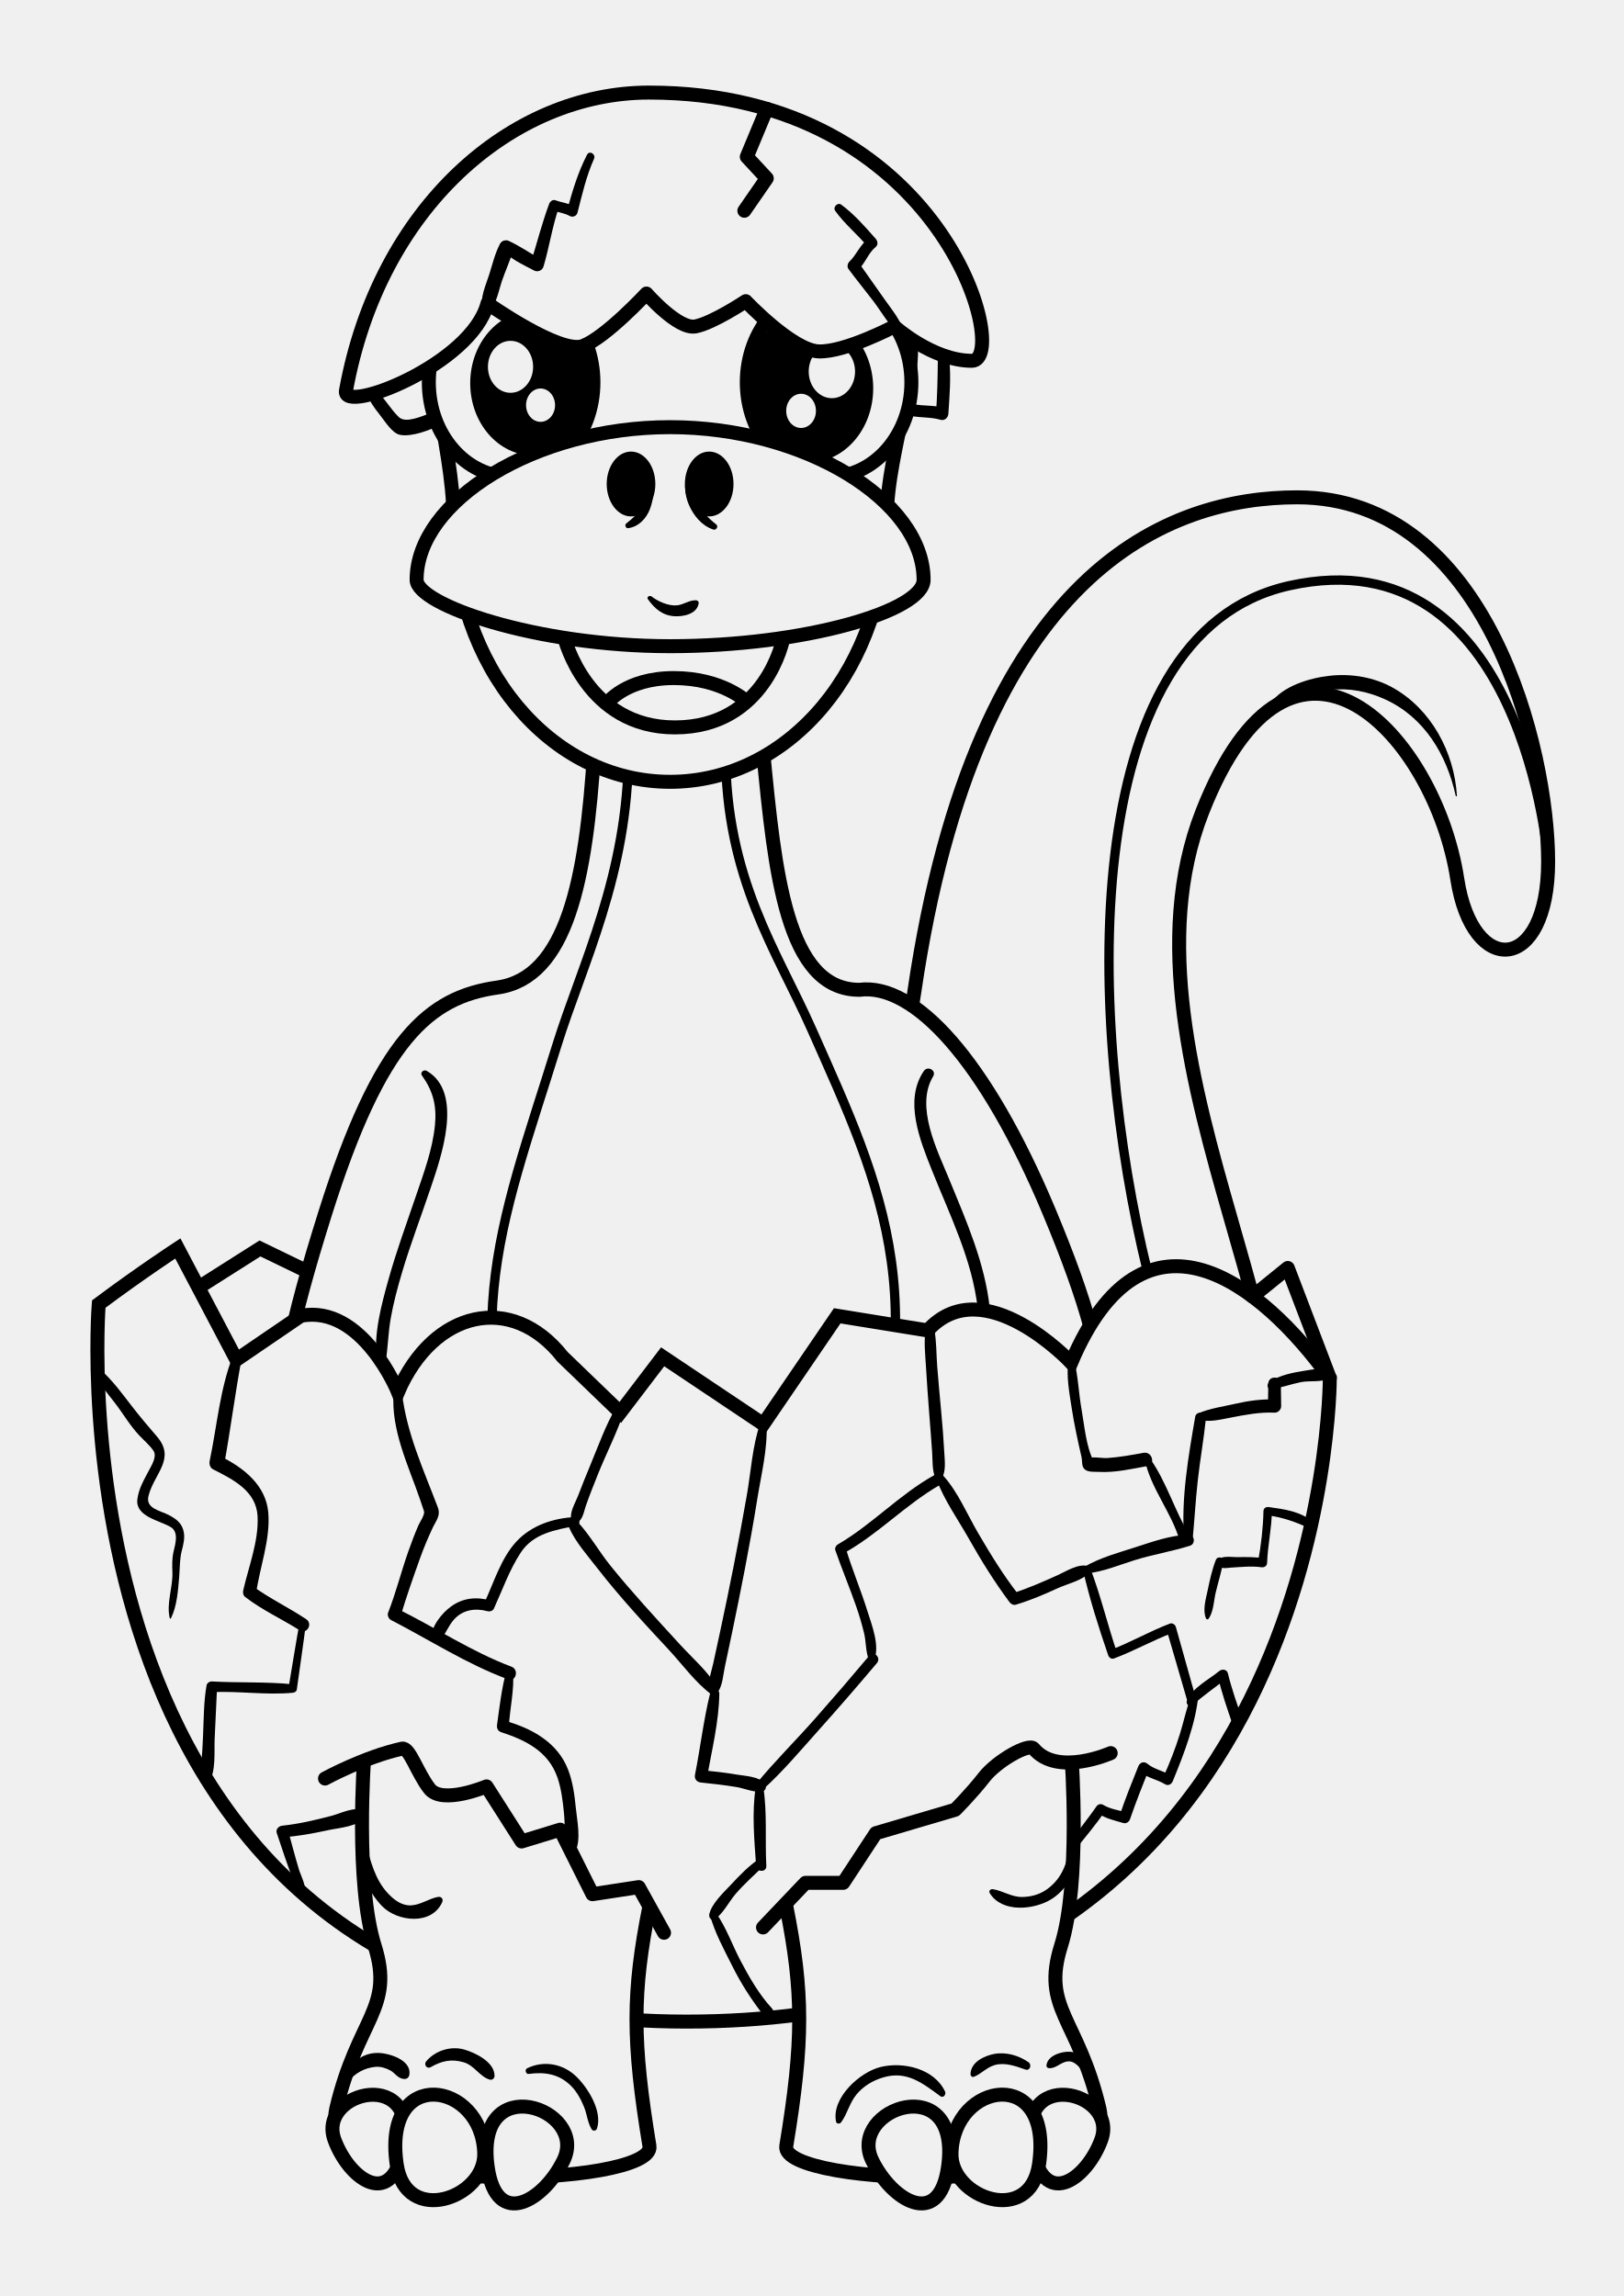
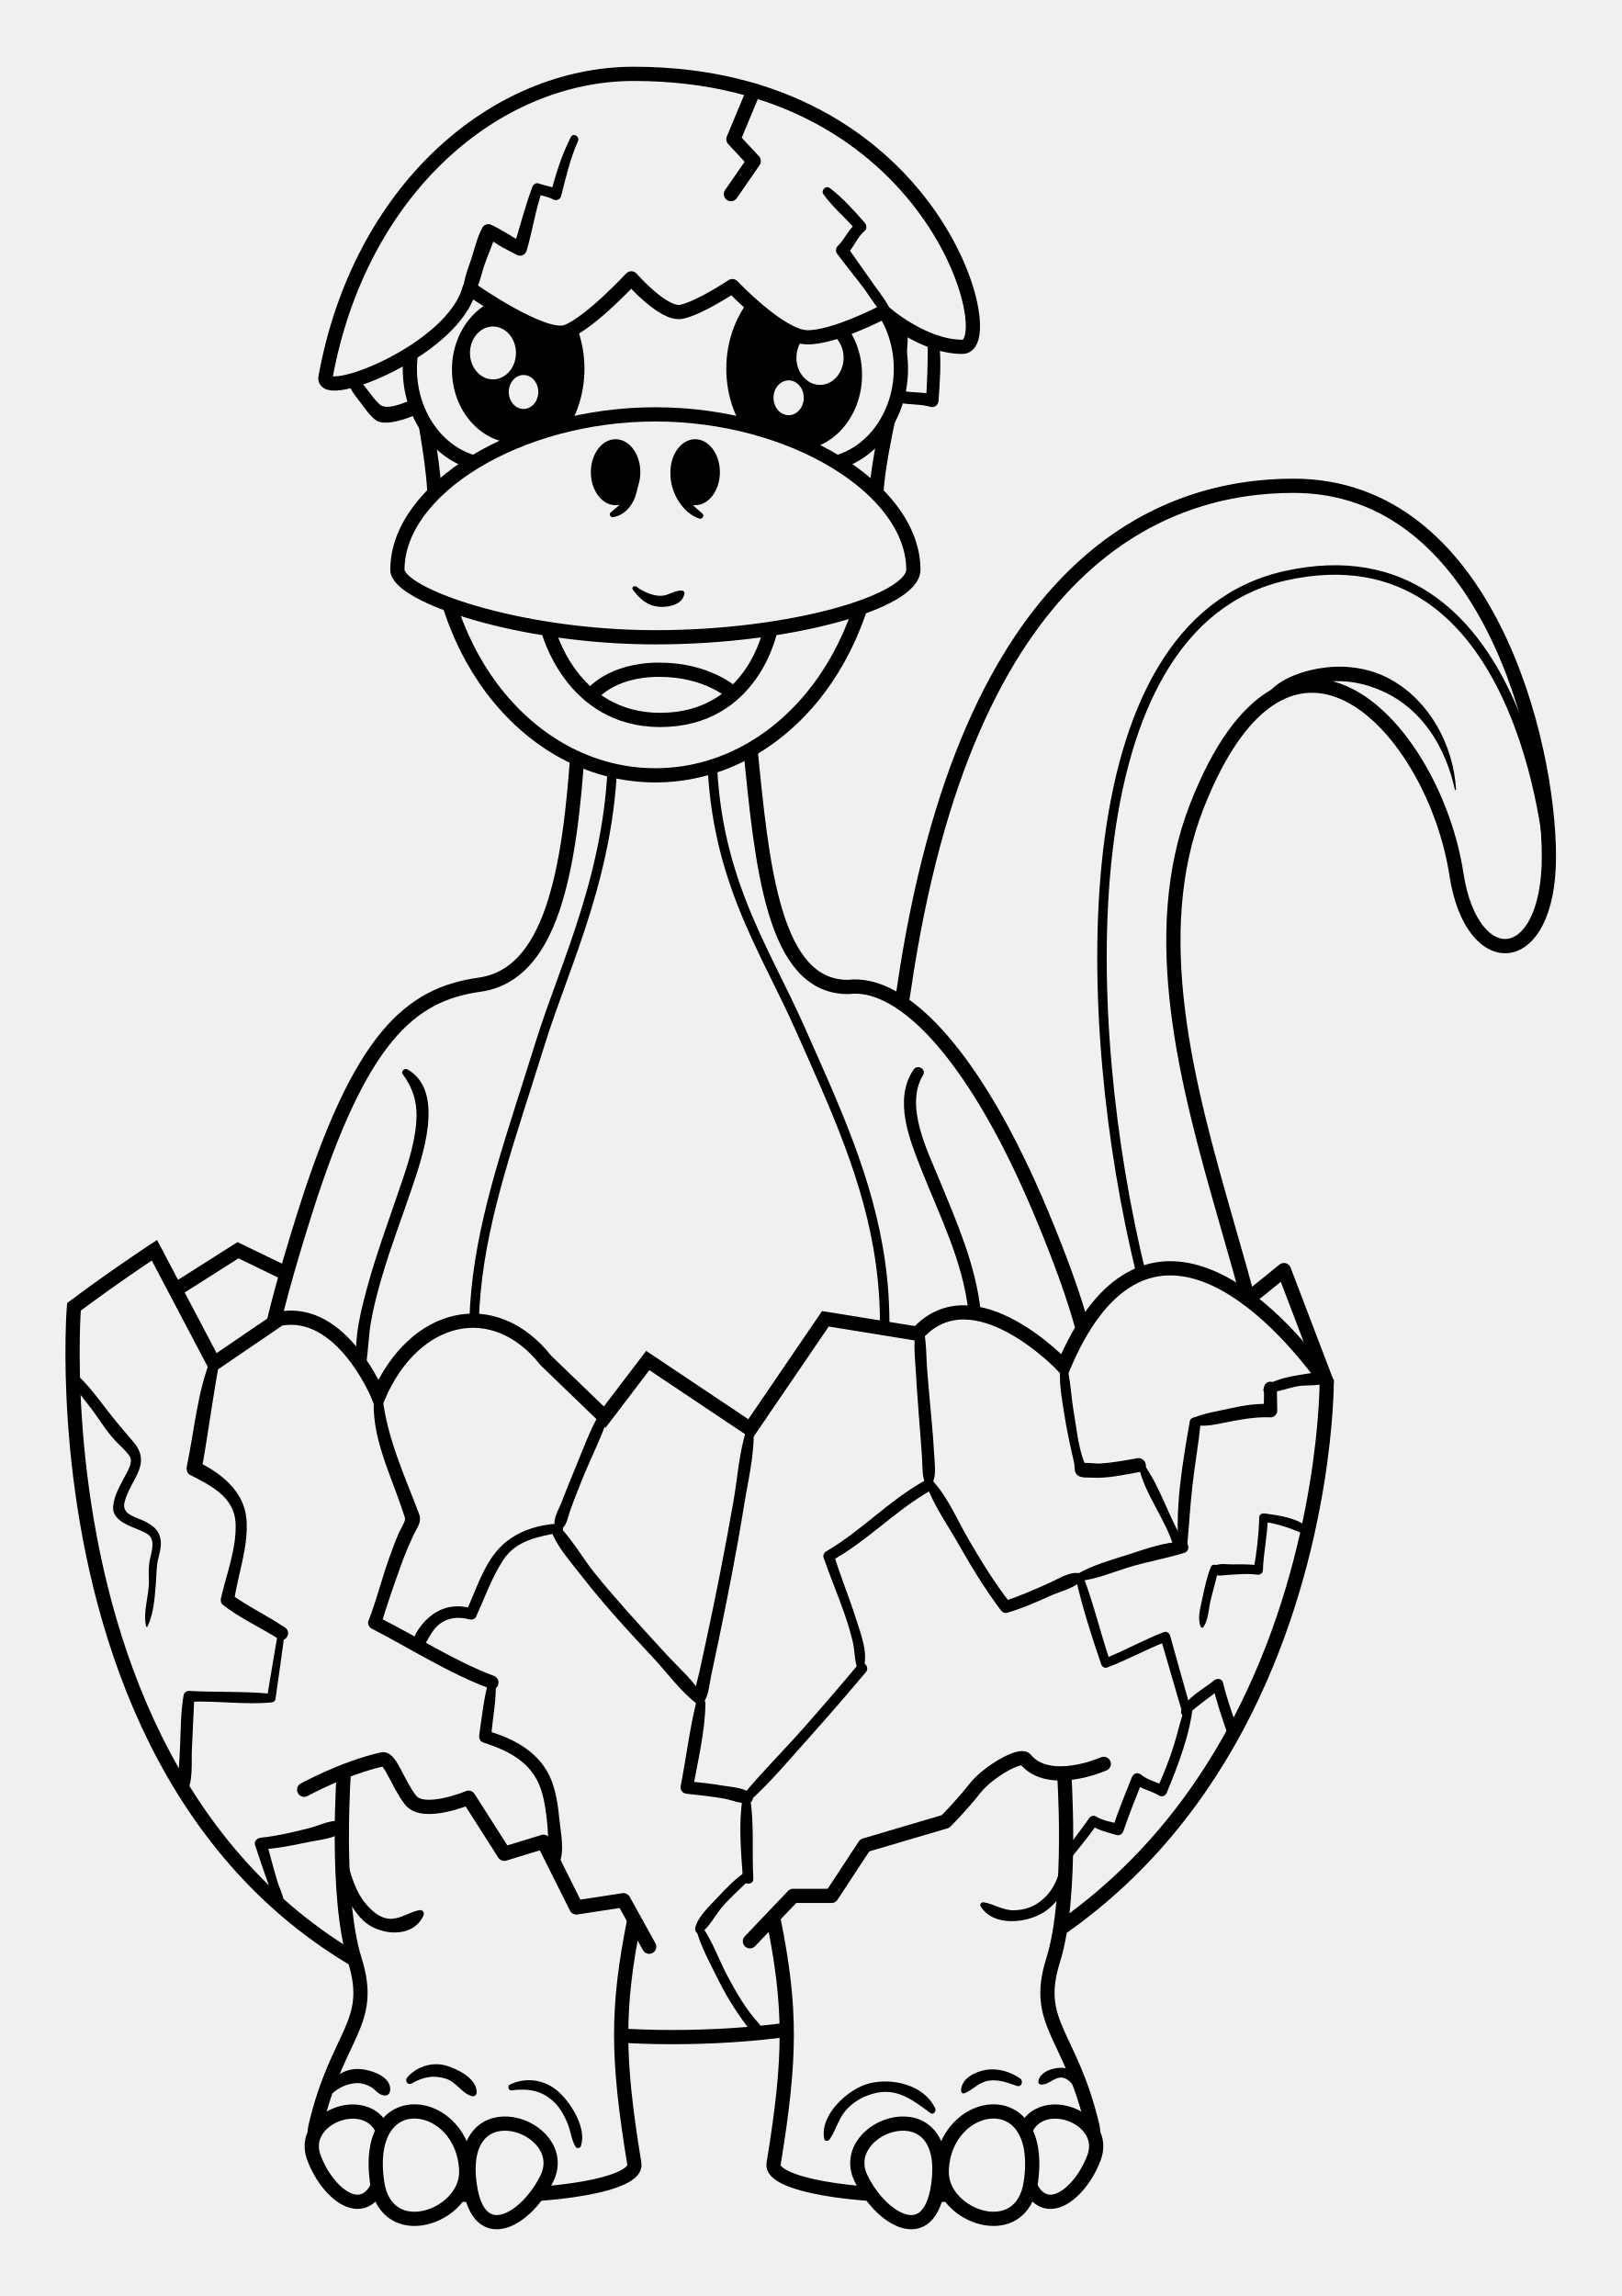
- <svg xmlns="http://www.w3.org/2000/svg" version="1.1" width="595.276" height="841.89" viewBox="0 0 595.276 841.89">
+ <svg xmlns="http://www.w3.org/2000/svg" version="1.1" width="1130" height="1600" viewBox="9.569 7.465 584.216 826.96">
  <defs>
    <clipPath id="clip_1">
      <path transform="matrix(1,0,0,-1,0,841.89)" d="M0 0H595.275V841.89H0Z" />
    </clipPath>
    <clipPath id="clip_2">
      <path transform="matrix(1,0,0,-1,0,841.89)" d="M33.143 31.376H570.135V810.456H33.143Z" />
    </clipPath>
    <clipPath id="clip_3">
      <path transform="matrix(1,0,0,-1,0,841.89)" d="M0 0H595.275V841.89H0Z" />
    </clipPath>
    <clipPath id="clip_4">
      <path transform="matrix(1,0,0,-1,0,841.89)" d="M33.143 31.376H570.135V810.456H33.143Z" />
    </clipPath>
    <clipPath id="clip_5">
      <path transform="matrix(1,0,0,-1,0,841.89)" d="M0 0H595.275V841.89H0Z" />
    </clipPath>
    <clipPath id="clip_6">
      <path transform="matrix(1,0,0,-1,0,841.89)" d="M33.143 31.376H570.135V810.456H33.143Z" />
    </clipPath>
    <clipPath id="clip_7">
      <path transform="matrix(1,0,0,-1,0,841.89)" d="M0 0H595.275V841.89H0Z" />
    </clipPath>
    <clipPath id="clip_8">
      <path transform="matrix(1,0,0,-1,0,841.89)" d="M33.143 31.376H570.135V810.456H33.143Z" />
    </clipPath>
    <clipPath id="clip_9">
      <path transform="matrix(1,0,0,-1,0,841.89)" d="M0 0H595.275V841.89H0Z" />
    </clipPath>
    <clipPath id="clip_10">
      <path transform="matrix(1,0,0,-1,0,841.89)" d="M33.143 31.376H570.135V810.456H33.143Z" />
    </clipPath>
    <clipPath id="clip_11">
      <path transform="matrix(1,0,0,-1,0,841.89)" d="M0 0H595.275V841.89H0Z" />
    </clipPath>
    <clipPath id="clip_12">
      <path transform="matrix(1,0,0,-1,0,841.89)" d="M33.143 31.376H570.135V810.456H33.143Z" />
    </clipPath>
    <clipPath id="clip_13">
      <path transform="matrix(1,0,0,-1,0,841.89)" d="M0 0H595.275V841.89H0Z" />
    </clipPath>
    <clipPath id="clip_14">
      <path transform="matrix(1,0,0,-1,0,841.89)" d="M33.143 31.376H570.135V810.456H33.143Z" />
    </clipPath>
    <clipPath id="clip_15">
      <path transform="matrix(1,0,0,-1,0,841.89)" d="M0 0H595.275V841.89H0Z" />
    </clipPath>
    <clipPath id="clip_16">
      <path transform="matrix(1,0,0,-1,0,841.89)" d="M33.143 31.376H570.135V810.456H33.143Z" />
    </clipPath>
    <clipPath id="clip_17">
      <path transform="matrix(1,0,0,-1,0,841.89)" d="M0 0H595.275V841.89H0Z" />
    </clipPath>
    <clipPath id="clip_18">
      <path transform="matrix(1,0,0,-1,0,841.89)" d="M33.143 31.376H570.135V810.456H33.143Z" />
    </clipPath>
    <clipPath id="clip_19">
      <path transform="matrix(1,0,0,-1,0,841.89)" d="M0 0H595.275V841.89H0Z" />
    </clipPath>
    <clipPath id="clip_20">
      <path transform="matrix(1,0,0,-1,0,841.89)" d="M33.143 31.376H570.135V810.456H33.143Z" />
    </clipPath>
    <clipPath id="clip_21">
      <path transform="matrix(1,0,0,-1,0,841.89)" d="M0 0H595.275V841.89H0Z" />
    </clipPath>
  </defs>
  <defs>
    <filter id="smalldraw-lineart" color-interpolation-filters="sRGB" x="0" y="0" width="100%" height="100%">
      <feColorMatrix type="matrix" values="0 0 0 0 0  0 0 0 0 0  0 0 0 0 0  -0.213 -0.715 -0.072 1 0" />
    </filter>
  </defs>
  <g filter="url(#smalldraw-lineart)">
    <path transform="matrix(1,0,0,-1,0,841.89)" d="M0 0H595.275V841.89H0Z" fill="#ffffff" />
    <g clip-path="url(#clip_1)">
      <path transform="matrix(1,0,0,-1,455.2617,558.5015)" d="M0 0C44.759 43.611-50.908 167.83-14.521 260.724 18.801 345.784 71.001 288.465 79.003 236.158 84.556 199.858 112.313 201.567 112.313 242.563 112.313 283.561 90.054 376.141 20.308 376.141-26.02 376.141-97.26 350.609-120.068 194.735-135.484 89.38-181.476 9.598-181.476 9.598-181.476 9.598-49.965-48.684 0 0" fill="#ffffff" />
    </g>
    <g clip-path="url(#clip_2)">
      <path transform="matrix(1,0,0,-1,455.2617,558.5015)" stroke-width="5.125" stroke-linecap="butt" stroke-miterlimit="10" stroke-linejoin="miter" fill="none" stroke="#000000" d="M0 0C44.759 43.611-50.908 167.83-14.521 260.724 18.801 345.784 71.001 288.465 79.003 236.158 84.556 199.858 112.313 201.567 112.313 242.563 112.313 283.561 90.054 376.141 20.308 376.141-26.02 376.141-97.26 350.609-120.068 194.735-135.484 89.38-181.476 9.598-181.476 9.598-181.476 9.598-49.965-48.684 0 0Z" />
    </g>
    <g clip-path="url(#clip_3)">
      <path transform="matrix(1,0,0,-1,384.6367,444.3101)" d="M0 0C-23.28 55.639-49.443 83.96-69.572 81.376-96.411 81.376-100.561 124.396-104.872 168.891-111.72 239.572-162.323 240.81-166.812 168.997-169.756 121.899-176.736 85.91-202.149 82.23-227.424 78.714-245.317 63.351-265.48-.75-291.031-81.984-284.902-95.25-252.952-121.272-252.201-139.729-249.872-151.278-249.872-151.278H-2.044C-2.044-139.834-2.021-128.748-2.108-118.102 24.965-89.588 27.683-66.166 0 0" fill="#ffffff" />
      <path transform="matrix(1,0,0,-1,384.6367,444.3101)" stroke-width="5.125" stroke-linecap="butt" stroke-miterlimit="10" stroke-linejoin="miter" fill="none" stroke="#000000" d="M0 0C-23.28 55.639-49.443 83.96-69.572 81.376-96.411 81.376-100.561 124.396-104.872 168.891-111.72 239.572-162.323 240.81-166.812 168.997-169.756 121.899-176.736 85.91-202.149 82.23-227.424 78.714-245.317 63.351-265.48-.75-291.031-81.984-284.902-95.25-252.952-121.272-252.201-139.729-249.872-151.278-249.872-151.278H-2.044C-2.044-139.834-2.021-128.748-2.108-118.102 24.965-89.588 27.683-66.166 0 0Z" />
      <path transform="matrix(1,0,0,-1,230.3818,275.6297)" d="M0 0C0-44.904-17.14-78.381-26.225-107.662-46.995-174.604-66.004-215.901-29.369-295.188H77.164C116.268-206.33 92.606-159.105 67.27-101.962 54.376-72.883 35.633-46.557 35.633 .06Z" fill="#ffffff" />
      <path transform="matrix(1,0,0,-1,230.3818,275.6297)" stroke-width="3.417" stroke-linecap="butt" stroke-miterlimit="10" stroke-linejoin="miter" fill="none" stroke="#000000" d="M0 0C0-44.904-17.14-78.381-26.225-107.662-46.995-174.604-66.004-215.901-29.369-295.188H77.164C116.268-206.33 92.606-159.105 67.27-101.962 54.376-72.883 35.633-46.557 35.633 .06L0 0Z" />
      <path transform="matrix(1,0,0,-1,325.1074,190.0757)" d="M0 0C0-54.571-35.563-96.598-79.436-96.598-123.306-96.598-158.871-54.571-158.871 0-158.871 28.472-172.863 61.69-161.583 79.721-151.241 96.25-117.427 112.22-79.436 112.22-38.002 112.22-3.302 95.156 6.182 75.896 14.88 58.23 0 26.108 0 0" fill="#ffffff" />
      <path transform="matrix(1,0,0,-1,325.1074,190.0757)" stroke-width="5.125" stroke-linecap="butt" stroke-miterlimit="10" stroke-linejoin="miter" fill="none" stroke="#000000" d="M0 0C0-54.571-35.563-96.598-79.436-96.598-123.306-96.598-158.871-54.571-158.871 0-158.871 28.472-172.863 61.69-161.583 79.721-151.241 96.25-117.427 112.22-79.436 112.22-38.002 112.22-3.302 95.156 6.182 75.896 14.88 58.23 0 26.108 0 0Z" />
      <path transform="matrix(1,0,0,-1,217.5605,140.1968)" d="M0 0C0-19.167-13.51-34.705-30.174-34.705-46.839-34.705-60.348-19.167-60.348 0-60.348 19.167-46.839 34.705-30.174 34.705-13.51 34.705 0 19.167 0 0" fill="#ffffff" />
      <path transform="matrix(1,0,0,-1,217.5605,140.1968)" stroke-width="5.125" stroke-linecap="butt" stroke-miterlimit="10" stroke-linejoin="miter" fill="none" stroke="#000000" d="M0 0C0-19.167-13.51-34.705-30.174-34.705-46.839-34.705-60.348-19.167-60.348 0-60.348 19.167-46.839 34.705-30.174 34.705-13.51 34.705 0 19.167 0 0Z" />
      <path transform="matrix(1,0,0,-1,218.4541,140.4952)" d="M0 0C0-14.63-10.313-26.491-23.033-26.491-35.752-26.491-46.064-14.63-46.064 0-46.064 14.629-35.752 26.49-23.033 26.49-10.313 26.49 0 14.629 0 0" />
      <path transform="matrix(1,0,0,-1,195.4492,134.5035)" d="M0 0C0-5.262-3.709-9.529-8.284-9.529-12.859-9.529-16.568-5.262-16.568 0-16.568 5.261-12.859 9.528-8.284 9.528-3.709 9.528 0 5.261 0 0" fill="#ffffff" />
      <path transform="matrix(1,0,0,-1,203.4941,148.566)" d="M0 0C0-3.377-2.381-6.116-5.316-6.116-8.253-6.116-10.632-3.377-10.632 0-10.632 3.376-8.253 6.115-5.316 6.115-2.381 6.115 0 3.376 0 0" fill="#ffffff" />
      <path transform="matrix(1,0,0,-1,273.7861,140.1968)" d="M0 0C0-19.167 13.509-34.705 30.174-34.705 46.836-34.705 60.347-19.167 60.347 0 60.347 19.167 46.836 34.705 30.174 34.705 13.509 34.705 0 19.167 0 0" fill="#ffffff" />
      <path transform="matrix(1,0,0,-1,273.7861,140.1968)" stroke-width="5.125" stroke-linecap="butt" stroke-miterlimit="10" stroke-linejoin="miter" fill="none" stroke="#000000" d="M0 0C0-19.167 13.509-34.705 30.174-34.705 46.836-34.705 60.347-19.167 60.347 0 60.347 19.167 46.836 34.705 30.174 34.705 13.509 34.705 0 19.167 0 0Z" />
      <path transform="matrix(1,0,0,-1,272.8926,142.3815)" d="M0 0C0-15.003 10.575-27.167 23.62-27.167 36.665-27.167 47.24-15.003 47.24 0 47.24 15.004 36.665 27.167 23.62 27.167 10.575 27.167 0 15.004 0 0" />
      <path transform="matrix(1,0,0,-1,296.4834,136.2369)" d="M0 0C0-5.396 3.805-9.771 8.495-9.771 13.188-9.771 16.993-5.396 16.993 0 16.993 5.397 13.188 9.773 8.495 9.773 3.805 9.773 0 5.397 0 0" fill="#ffffff" />
      <path transform="matrix(1,0,0,-1,288.2314,150.6589)" d="M0 0C0-3.463 2.443-6.27 5.453-6.27 8.466-6.27 10.906-3.463 10.906 0 10.906 3.463 8.466 6.272 5.453 6.272 2.443 6.272 0 3.463 0 0" fill="#ffffff" />
      <path transform="matrix(1,0,0,-1,338.6104,212.613)" d="M0 0C0-11.375-43.497-24.33-92.938-24.33-142.379-24.33-185.875-9.038-185.875 0-185.875 29-142.379 55.983-92.938 55.983-43.497 55.983 0 29 0 0" fill="#ffffff" />
      <path transform="matrix(1,0,0,-1,206.9775,234.0347)" stroke-width="5.125" stroke-linecap="butt" stroke-miterlimit="10" stroke-linejoin="miter" fill="none" stroke="#000000" d="M0 0C0 0 8.077-32.686 40.431-32.686 73.824-32.686 80.107-.321 80.107-.321M131.633 21.422C131.633 10.046 88.136-2.908 38.694-2.908-10.746-2.908-54.242 12.384-54.242 21.422-54.242 50.422-10.746 77.405 38.694 77.405 88.136 77.405 131.633 50.422 131.633 21.422Z" />
    </g>
    <g clip-path="url(#clip_4)">
      <path transform="matrix(1,0,0,-1,237.9082,33.94684)" d="M0 0C-50.31 0-98.889-42.126-111.07-109.302-112.671-118.137-64.969-99.715-59.187-77.289-59.187-77.289-32.526-96.11-24.144-92.907-15.761-89.703-.9-73.686-.9-73.686-.9-73.686 10.67-86.98 17.077-85.739 23.485-84.498 35.498-76.488 35.498-76.488 35.498-76.488 52.597-94.606 62.286-94.909 71.976-95.212 89.961-85.739 89.961-85.739 89.961-85.739 103.978-98.35 118.394-98.35 132.81-98.35 108.382 0 0 0" fill="#ffffff" />
      <path transform="matrix(1,0,0,-1,237.9082,33.94684)" stroke-width="5.125" stroke-linecap="round" stroke-linejoin="round" fill="none" stroke="#000000" d="M0 0C-50.31 0-98.889-42.126-111.07-109.302-112.671-118.137-64.969-99.715-59.187-77.289-59.187-77.289-32.526-96.11-24.144-92.907-15.761-89.703-.9-73.686-.9-73.686-.9-73.686 10.67-86.98 17.077-85.739 23.485-84.498 35.498-76.488 35.498-76.488 35.498-76.488 52.597-94.606 62.286-94.909 71.976-95.212 89.961-85.739 89.961-85.739 89.961-85.739 103.978-98.35 118.394-98.35 132.81-98.35 108.382 0 0 0Z" />
    </g>
    <g clip-path="url(#clip_5)">
      <path transform="matrix(1,0,0,-1,179.2871,114.0544)" d="M0 0C2.708 2.342 3.576 7.663 4.69 10.934 5.997 14.767 7.729 18.514 8.911 22.374 9.811 25.312 5.372 27.218 3.938 24.471 2.168 21.081 1.221 17.085 .082 13.45-1.027 9.908-3.606 4.324-2.343 .619-1.989-.418-.819-.708 0 0" />
      <path transform="matrix(1,0,0,-1,183.7041,90.92304)" d="M0 0C2.8-3.887 7.896-5.993 12.006-8.228 13.396-8.984 15.107-8.311 15.564-6.781 17.719 .457 18.777 8.023 21.288 15.141 20.508 14.698 19.728 14.254 18.946 13.812 20.982 12.996 23.201 12.826 25.137 11.74 26.218 11.132 27.684 11.666 28.002 12.906 29.706 19.552 31.256 26.399 34.071 32.68 34.839 34.393 32.395 35.908 31.508 34.179 28.183 27.706 26.163 20.935 24.239 13.943 25.195 14.331 26.15 14.72 27.104 15.109 24.858 16.421 22.361 16.592 19.959 17.483 18.925 17.867 17.952 17.059 17.616 16.154 14.978 9.029 13.131 1.75 10.893-5.492 12.079-5.01 13.265-4.528 14.45-4.045 10.57-1.883 6.687 .864 2.646 2.647 1.086 3.336-1.269 1.759 0 0" />
      <path transform="matrix(1,0,0,-1,331.5176,122.1866)" d="M0 0C-1.132 4.627-4.538 8.611-7.236 12.448-10.367 16.902-13.489 21.366-16.644 25.8-16.759 24.906-16.875 24.012-16.989 23.118-14.306 25.615-13.278 29.34-10.431 31.674-9.521 32.419-9.751 33.806-10.431 34.585-14.272 38.982-18.401 43.672-23.103 47.146-24.41 48.113-26.265 46.215-25.339 44.91-21.919 40.083-17.139 36.229-13.342 31.674V34.585C-16.232 32.325-17.52 28.76-20.12 26.248-20.775 25.614-21.042 24.345-20.466 23.565-17.513 19.576-14.353 15.743-11.348 11.79-8.2 7.648-5.447 2.465-1.339-.779-.732-1.257 .204-.835 0 0" />
      <path transform="matrix(1,0,0,-1,134.8154,144.6398)" d="M0 0C.716-2.721 2.462-4.948 4.185-7.14 5.888-9.309 8.167-12.924 10.527-14.308 13.779-16.212 21.526-13.6 24.576-12.05 27.334-10.647 25.403-6.04 22.466-7.046 19.657-8.01 13.896-10.698 11.409-8.305 8.246-5.261 6.129-1.19 2.871 1.672 1.608 2.783-.456 1.733 0 0" />
      <path transform="matrix(1,0,0,-1,345.3291,129.9382)" d="M0 0C-.154-.068-.308-.136-.462-.204-1.123-.496-1.502-1.348-1.507-2.026-1.556-8.637-1.717-15.205-2.182-21.802-1.225-21.073-.267-20.344 .689-19.615-2.848-18.596-6.404-18.98-9.994-18.329-12.785-17.822-13.989-22.07-11.174-22.608-7.632-23.284-3.981-22.955-.517-23.989 .976-24.433 2.256-23.231 2.354-21.802 2.8-15.271 3.355-8.557 2.715-2.026 2.622-1.08 2.139-.255 1.165 .009 .724 .13 .429 .188 0 0" />
      <path transform="matrix(1,0,0,-1,237.542,219.7424)" d="M0 0C2.458-3.398 5.329-5.966 9.751-6.214 13.167-6.404 18.102-5.361 18.612-1.35 18.683-.797 18.11-.39 17.628-.365 15.21-.24 13.094-1.985 10.657-2.224 7.586-2.525 3.708-.811 1.336 1.031 .645 1.568-.618 .855 0 0" />
      <path transform="matrix(1,0,0,-1,240.2568,177.4693)" d="M0 0C0-6.563-3.99-11.885-8.914-11.885-13.836-11.885-17.828-6.563-17.828 0-17.828 6.564-13.836 11.885-8.914 11.885-3.99 11.885 0 6.564 0 0" />
      <path transform="matrix(1,0,0,-1,268.916,177.4693)" d="M0 0C0-6.563-3.991-11.885-8.914-11.885-13.838-11.885-17.828-6.563-17.828 0-17.828 6.564-13.838 11.885-8.914 11.885-3.991 11.885 0 6.564 0 0" />
      <path transform="matrix(1,0,0,-1,262.6172,192.3395)" d="M0 0C-3.128 2.534-5.49 4.72-6.636 8.714-7.569 11.968-6.491 15.562-7.672 18.642-7.971 19.423-8.941 19.813-9.596 19.15-12.423 16.286-11.542 10.643-10.075 7.264-8.348 3.282-5.314-.466-1.072-1.841-.064-2.168 .866-.704 0 0" />
    </g>
    <g clip-path="url(#clip_6)">
      <path transform="matrix(1,0,0,-1,230.2744,193.6755)" d="M0 0C3.857 .514 6.727 3.559 8.046 7.127 9.332 10.61 10.346 16.593 7.341 19.455 6.802 19.97 5.982 19.714 5.751 19.036 4.753 16.115 5.848 12.756 5.214 9.684 4.45 5.971 2.129 3.944-.708 1.708-1.363 1.192-.841-.112 0 0" />
      <path transform="matrix(1,0,0,-1,36.2021,478.1793)" d="M0 0C0 0-21.319-263.093 215.387-263.093 452.092-263.093 451.325-27.154 451.325-27.154 426.319 7.518 383.365 41.881 356.519-21.477 356.519-21.477 324.303 12.887 303.9-9.663L270.733-4.295 243.634-44.027 206.738-19.329 191.2-39.731 170.042-19.329C151.414 4.296 122.752-2.146 109.7-32.215 109.7-32.215 96.646 .001 74.097-4.295L50.472-20.402 28.994 20.403C28.994 20.403 15.353 11.479 0 0" fill="#ffffff" />
      <path transform="matrix(1,0,0,-1,36.2021,478.1793)" stroke-width="5.125" stroke-linecap="butt" stroke-miterlimit="10" stroke-linejoin="miter" fill="none" stroke="#000000" d="M0 0C0 0-21.319-263.093 215.387-263.093 452.092-263.093 451.325-27.154 451.325-27.154 426.319 7.518 383.365 41.881 356.519-21.477 356.519-21.477 324.303 12.887 303.9-9.663L270.733-4.295 243.634-44.027 206.738-19.329 191.2-39.731 170.042-19.329C151.414 4.296 122.752-2.146 109.7-32.215 109.7-32.215 96.646 .001 74.097-4.295L50.472-20.402 28.994 20.403C28.994 20.403 15.353 11.479 0 0Z" />
    </g>
    <g clip-path="url(#clip_7)">
      <path transform="matrix(1,0,0,-1,141.4727,498.8414)" d="M0 0C.773 5.104 .866 10.268 1.765 15.385 2.764 21.078 4.266 26.676 5.908 32.214 9.015 42.695 12.938 52.915 16.424 63.273 20.149 74.342 28.718 98.312 14.914 106.21 13.89 106.796 12.44 105.563 13.202 104.499 17.288 98.794 18.657 93.5 18.003 86.458 17.166 77.427 13.817 68.529 10.908 60.009 7.471 49.939 3.818 39.947 .952 29.695-1.606 20.547-4.602 9.567-3.314 0-3.091-1.66-.248-1.637 0 0" />
      <path transform="matrix(1,0,0,-1,288.2607,698.94)" d="M0 0C6.326-31.603 6.326-49.54 0-87.977-2.454-102.891 122.69-107.622 114.831-74.31 106.972-40.999 93.48-37.582 100.739-14.521 107.998 8.542 104.581 54.665 104.581 54.665" fill="#ffffff" />
    </g>
    <g clip-path="url(#clip_8)">
      <path transform="matrix(1,0,0,-1,288.2607,698.94)" stroke-width="5.125" stroke-linecap="butt" stroke-miterlimit="10" stroke-linejoin="miter" fill="none" stroke="#000000" d="M0 0C6.326-31.603 6.326-49.54 0-87.977-2.454-102.891 122.69-107.622 114.831-74.31 106.972-40.999 93.48-37.582 100.739-14.521 107.998 8.542 104.581 54.665 104.581 54.665" />
    </g>
    <g clip-path="url(#clip_9)">
      <path transform="matrix(1,0,0,-1,279.7354,706.7457)" stroke-width="5.125" stroke-linecap="round" stroke-linejoin="round" fill="none" stroke="#000000" d="M0 0 15.568 16.348H29.4L41.361 34.561 70.461 43.158C70.461 43.158 76.414 49.112 81.043 55.063 85.672 61.015 97.444 67.738 99.245 65.557 107.804 55.176 127.469 63.918 127.469 63.918" />
    </g>
    <g clip-path="url(#clip_10)">
      <path transform="matrix(1,0,0,-1,319.7393,792.1168)" d="M0 0C-9.204 19.06 32.982 33.658 27.817-2.563 24.543-25.515 7.11-14.727 0 0" fill="#ffffff" />
      <path transform="matrix(1,0,0,-1,319.7393,792.1168)" stroke-width="5.125" stroke-linecap="butt" stroke-miterlimit="10" stroke-linejoin="miter" fill="none" stroke="#000000" d="M0 0C-9.204 19.06 32.982 33.658 27.817-2.563 24.543-25.515 7.11-14.727 0 0Z" />
    </g>
    <g clip-path="url(#clip_11)">
      <path transform="matrix(1,0,0,-1,403.707,784.6872)" d="M0 0C6.699 18.05-32.757 27.646-24.968-4.709-20.035-25.21-5.176-13.945 0 0" fill="#ffffff" />
    </g>
    <g clip-path="url(#clip_12)">
      <path transform="matrix(1,0,0,-1,403.707,784.6872)" stroke-width="5.125" stroke-linecap="butt" stroke-miterlimit="10" stroke-linejoin="miter" fill="none" stroke="#000000" d="M0 0C6.699 18.05-32.757 27.646-24.968-4.709-20.035-25.21-5.176-13.945 0 0Z" />
      <path transform="matrix(1,0,0,-1,348.8271,789.564)" d="M0 0C.687 26.406 37.279 32.278 32.114-3.943 28.84-26.895-.426-16.348 0 0" fill="#ffffff" />
      <path transform="matrix(1,0,0,-1,348.8271,789.564)" stroke-width="5.125" stroke-linecap="butt" stroke-miterlimit="10" stroke-linejoin="miter" fill="none" stroke="#000000" d="M0 0C.687 26.406 37.279 32.278 32.114-3.943 28.84-26.895-.426-16.348 0 0Z" />
    </g>
    <g clip-path="url(#clip_13)">
      <path transform="matrix(1,0,0,-1,238.1006,698.94)" d="M0 0C-6.326-31.603-6.326-49.54 0-87.977 2.455-102.891-122.69-107.622-114.831-74.31-106.972-40.999-93.48-37.582-100.739-14.521-107.997 8.542-104.581 54.665-104.581 54.665" fill="#ffffff" />
    </g>
    <g clip-path="url(#clip_14)">
      <path transform="matrix(1,0,0,-1,238.1006,698.94)" stroke-width="5.125" stroke-linecap="butt" stroke-miterlimit="10" stroke-linejoin="miter" fill="none" stroke="#000000" d="M0 0C-6.326-31.603-6.326-49.54 0-87.977 2.455-102.891-122.69-107.622-114.831-74.31-106.972-40.999-93.48-37.582-100.739-14.521-107.997 8.542-104.581 54.665-104.581 54.665" />
    </g>
    <g clip-path="url(#clip_15)">
      <path transform="matrix(1,0,0,-1,119.1563,652.1471)" stroke-width="5.125" stroke-linecap="round" stroke-linejoin="round" fill="none" stroke="#000000" d="M0 0C0 0 14.363 7.872 28.226 10.958 30.986 11.571 33.692 2.202 38.322-3.749 42.951-9.702 59.208-2.886 59.208-2.886L72.077-23.079 86.214-18.753 98.042-42.41 115.018-39.813 124.284-56.547" />
    </g>
    <g clip-path="url(#clip_16)">
      <path transform="matrix(1,0,0,-1,206.6221,792.1168)" d="M0 0C9.204 19.06-32.983 33.658-27.817-2.563-24.543-25.515-7.111-14.727 0 0" fill="#ffffff" />
      <path transform="matrix(1,0,0,-1,206.6221,792.1168)" stroke-width="5.125" stroke-linecap="butt" stroke-miterlimit="10" stroke-linejoin="miter" fill="none" stroke="#000000" d="M0 0C9.204 19.06-32.983 33.658-27.817-2.563-24.543-25.515-7.111-14.727 0 0Z" />
    </g>
    <g clip-path="url(#clip_17)">
      <path transform="matrix(1,0,0,-1,122.6543,784.6872)" d="M0 0C-6.699 18.05 32.756 27.646 24.967-4.709 20.035-25.21 5.175-13.945 0 0" fill="#ffffff" />
    </g>
    <g clip-path="url(#clip_18)">
      <path transform="matrix(1,0,0,-1,122.6543,784.6872)" stroke-width="5.125" stroke-linecap="butt" stroke-miterlimit="10" stroke-linejoin="miter" fill="none" stroke="#000000" d="M0 0C-6.699 18.05 32.756 27.646 24.967-4.709 20.035-25.21 5.175-13.945 0 0Z" />
      <path transform="matrix(1,0,0,-1,177.5342,789.564)" d="M0 0C-.687 26.406-37.28 32.278-32.114-3.943-28.841-26.895 .426-16.348 0 0" fill="#ffffff" />
      <path transform="matrix(1,0,0,-1,177.5342,789.564)" stroke-width="5.125" stroke-linecap="butt" stroke-miterlimit="10" stroke-linejoin="miter" fill="none" stroke="#000000" d="M0 0C-.687 26.406-37.28 32.278-32.114-3.943-28.841-26.895 .426-16.348 0 0Z" />
    </g>
    <g clip-path="url(#clip_19)">
      <path transform="matrix(1,0,0,-1,338.6943,392.7179)" d="M0 0C-7.396-10.828-1.361-25.512 2.935-36.323 9.498-52.841 17.746-69.162 19.745-87.052 20.058-89.86 24.486-89.9 24.182-87.052 22.391-70.366 15.578-54.985 9.269-39.616 4.97-29.141-3.279-13.031 3.4-1.987 4.729 .21 1.415 2.071 0 0" />
      <path transform="matrix(1,0,0,-1,466.8936,259.9753)" d="M0 0C3.474 .842 6.494 2.784 9.798 4.098 13.321 5.499 16.936 6.547 20.709 6.994 27.714 7.823 34.643 6.425 41.008 3.495 55.39-3.126 63.5-16.839 66.81-31.867 66.863-32.105 67.25-32.054 67.236-31.81 66.288-15.901 57.813 .031 43.581 7.898 36.695 11.704 28.481 13.044 20.709 12.201 13.149 11.382 3.097 8.388-1.356 1.765-1.975 .847-.964-.233 0 0" />
    </g>
    <g clip-path="url(#clip_20)">
      <path transform="matrix(1,0,0,-1,420.6797,466.2437)" stroke-width="3.417" stroke-linecap="butt" stroke-miterlimit="10" stroke-linejoin="miter" fill="none" stroke="#000000" d="M0 0C-21.994 89.458-27.255 233.865 51.994 251.483 138.157 270.636 146.895 150.306 146.895 150.306" />
    </g>
    <g clip-path="url(#clip_21)">
      <path transform="matrix(1,0,0,-1,131.2393,676.1168)" d="M0 0C-.846-7.71 3.59-17.49 8.891-22.874 14.464-28.536 27.017-29.966 30.884-21.367 31.374-20.278 30.586-19.223 29.395-19.431 25.915-20.043 23.112-22.349 19.449-22.536 16.08-22.707 13.249-20.537 11.068-18.225 6.062-12.92 4.747-6.311 2.704 .366 2.225 1.934 .164 1.498 0 0" />
      <path transform="matrix(1,0,0,-1,392.4023,674.7154)" d="M0 0C-.696-7.221-2.576-13.959-8.878-18.251-11.506-20.041-14.52-20.818-17.666-20.863-21.569-20.918-24.712-18.595-28.436-17.997-29.235-17.869-30.04-18.638-29.547-19.444-25.048-26.811-13.195-25.584-6.897-21.64 .16-17.221 4.195-7.772 1.934 .262 1.616 1.388 .104 1.065 0 0" />
      <path transform="matrix(1,0,0,-1,127.6719,763.2887)" d="M0 0C2.383 3.066 6.089 5.094 9.966 5.421 11.866 5.582 13.701 5.025 15.354 4.141 17.232 3.136 18.009 1.314 20.217 .996 21.445 .818 22.272 1.462 22.435 2.685 23.132 7.955 14.988 10.461 10.955 10.528 4.93 10.629 .484 6.578-1.755 1.354-2.207 .301-.848-1.092 0 0" />
      <path transform="matrix(1,0,0,-1,157.8779,757.981)" d="M0 0C4.066 2.314 7.593 3.119 12.15 1.78 16.085 .625 17.976-3.512 21.689-4.573 22.56-4.821 23.402-4.134 23.421-3.253 23.527 1.825 16.467 5.272 12.297 6.468 7.341 7.889 1.607 6.022-1.637 2.123-2.589 .979-1.4-.796 0 0" />
      <path transform="matrix(1,0,0,-1,193.8242,760.4586)" d="M0 0C5.969 .797 11.13-.018 15.531-4.395 17.659-6.51 19.172-9.352 20.296-12.104 21.381-14.758 21.585-17.815 23.062-20.271 23.561-21.099 24.757-20.896 25.044-20.012 27.087-13.708 21.796-5.169 17.453-.966 12.548 3.781 5.553 5.029-.564 2.083-1.527 1.619-1.104-.146 0 0" />
      <path transform="matrix(1,0,0,-1,346.4707,766.9195)" d="M0 0C-3.968 8.418-15.311 11.033-23.627 9.002-31.26 7.14-41.695-2.327-39.97-11.011-39.776-11.979-38.555-11.908-38.078-11.258-35.778-8.105-35.041-4.176-32.457-1.061-29.895 2.031-26.403 4.096-22.581 5.208-13.951 7.721-8.233 3.044-1.712-1.711-.596-2.525 .478-1.01 0 0" />
      <path transform="matrix(1,0,0,-1,377.0762,756.1773)" d="M0 0C-3.507 2.473-8.22 3.846-12.508 3.063-16.289 2.373-21.228-.002-21.268-4.427-21.273-4.999-20.647-5.569-20.064-5.342-17.267-4.262-15.399-1.891-12.403-1.032-8.631 .048-4.652-1.451-1.131-2.684 .54-3.269 1.278-.901 0 0" />
      <path transform="matrix(1,0,0,-1,399.71,758.9898)" d="M0 0C-1.057 3.354-3.819 6.515-7.581 6.67-10.673 6.799-15.833 5.168-16.065 1.544-16.099 1.02-15.628 .687-15.164 .643-12.63 .399-10.778 2.905-8.213 3.125-5.459 3.359-3.696 .586-2.203-1.282-1.363-2.334 .378-1.202 0 0" />
      <path transform="matrix(1,0,0,-1,85.5195,496.8219)" d="M0 0C-4.878-12.211-5.964-26.059-8.646-38.861-8.888-40.016-8.521-41.382-7.386-41.957 .064-45.726 8.478-49.934 8.919-59.244 9.348-68.254 5.638-77.646 3.651-86.308 3.475-87.08 3.596-88.143 4.277-88.673 10.511-93.529 17.731-96.782 24.387-100.984 26.973-102.617 29.26-98.597 26.762-96.922 20.394-92.655 13.438-89.368 7.225-84.854 7.598-85.769 7.97-86.685 8.343-87.601 9.689-77.888 13.665-67.719 12.839-57.838 12.001-47.813 3.79-41.329-4.618-37.223-4.198-38.254-3.778-39.286-3.358-40.318-.974-27.195 .676-13.98 3.153-.869 3.55 1.231 .776 1.941 0 0" />
      <path transform="matrix(1,0,0,-1,109.9678,594.2017)" d="M0 0C-1.49-8.157-2.775-16.351-4.163-24.526-3.663-24.146-3.163-23.764-2.663-23.384-12.478-22.404-22.492-22.892-32.345-22.346-33.149-22.301-34.094-22.972-34.237-23.786-35.295-29.779-35.253-36.004-35.521-42.07-35.658-45.216-35.804-48.358-36.061-51.499-36.263-53.966-37.052-56.43-36.544-58.872-36.215-60.452-34.152-60.433-33.373-59.286-30.732-55.406-31.473-47.977-31.275-43.468-30.996-37.081-30.659-30.692-30.382-24.309-31.036-24.962-31.69-25.617-32.345-26.271-22.485-25.794-12.489-27.411-2.663-26.495-2.038-26.437-1.262-26.069-1.163-25.354-.01-17.007 1.246-8.671 2.294-.31 2.457 .996 .235 1.288 0 0" />
      <path transform="matrix(1,0,0,-1,144.3262,510.5192)" d="M0 0C-1.139-13.656 5.383-26.81 9.703-39.394 10.178-40.777 10.642-42.165 11.102-43.555 11.531-44.856 9.631-47.525 9.107-48.716 7.739-51.826 6.551-55.012 5.416-58.213 2.765-65.69 .861-73.457-2.05-80.836-2.422-81.773-1.825-83.07-.959-83.518 13.275-90.861 26.829-99.668 41.912-105.256 44.828-106.336 46.058-101.7 43.189-100.623 28.546-95.116 15.417-86.324 1.437-79.416 1.801-80.311 2.164-81.203 2.528-82.098 4.646-75.01 7.117-67.973 9.61-61.008 10.967-57.217 12.517-53.504 14.222-49.857 15.551-47.016 17.341-45.246 16.171-42.157 10.856-28.131 4.762-15.091 3.003 0 2.781 1.907 .163 1.957 0 0" />
      <path transform="matrix(1,0,0,-1,185.7187,612.5064)" d="M0 0C-1.814-6.36-2.577-13.392-3.492-19.942-3.665-21.177-3.208-22.245-1.954-22.653 7.096-25.599 15.315-29.714 18.621-39.188 20.077-43.362 20.588-47.827 21.034-52.201 21.491-56.673 21.033-62.698 23.819-66.412 24.149-66.851 24.941-67.025 25.23-66.412 27.393-61.829 25.853-55.227 25.374-50.302 24.921-45.626 24.27-40.896 22.591-36.485 18.733-26.349 9.18-21.181-.781-18.403-.241-19.111 .297-19.82 .836-20.528 1.214-13.886 2.901-6.947 2.36-.319 2.252 .995 .389 1.36 0 0" />
      <path transform="matrix(1,0,0,-1,225.8828,516.0094)" d="M0 0C-3.826-6.541-6.463-14.005-9.374-20.991-10.98-24.847-12.528-28.725-14.022-32.622-15.014-35.209-17.385-38.854-16.278-41.593-15.966-42.367-15.143-42.85-14.343-42.38-12.13-41.081-11.892-38.41-11.09-36.109-9.747-32.257-8.226-28.465-6.715-24.678-3.604-16.883 .392-9.235 2.988-1.26 3.572 .533 .923 1.578 0 0" />
      <path transform="matrix(1,0,0,-1,210.876,556.2808)" d="M0 0C-7.961-.322-16.136-3.069-21.609-9.024-27.262-15.172-29.855-24.096-33.334-31.521-32.567-31.207-31.802-30.896-31.035-30.584-36.166-29.135-41.085-29.596-45.471-32.749-48.86-35.187-52.945-40.167-52.723-44.546-52.653-45.918-51.071-46.612-50.045-45.654-47.66-43.428-46.656-40.008-44.43-37.547-41.157-33.929-36.653-33.305-32.118-34.51-31.303-34.727-30.196-34.398-29.819-33.574-26.679-26.707-24.157-19.437-20.008-13.088-15.309-5.899-7.345-4.75 .425-3.146 2.203-2.779 1.794 .072 0 0" />
      <path transform="matrix(1,0,0,-1,208.6309,560.0894)" d="M0 0C2.383-5.436 6.835-10.366 10.455-15.041 14.545-20.324 18.894-25.407 23.324-30.408 27.679-35.32 32.172-40.113 36.633-44.928 41.571-50.256 46.29-56.84 52.119-61.168 53.565-62.24 55.274-60.209 54.47-58.816 51.084-52.953 45.263-47.939 40.697-42.955 36.232-38.084 31.76-33.22 27.361-28.287 23.205-23.625 19.12-18.906 15.198-14.045 10.977-8.813 7.535-2.602 2.935 2.264 1.366 3.924-.799 1.822 0 0" />
      <path transform="matrix(1,0,0,-1,278.6943,521.8924)" d="M0 0C-2.87-8.314-3.393-17.83-4.913-26.486-6.418-35.053-8.011-43.607-9.685-52.144-11.265-60.196-12.941-68.23-14.658-76.256-15.502-80.198-16.358-84.137-17.218-88.076-17.936-91.367-19.397-94.98-18.703-98.329-18.377-99.898-16.403-99.801-15.623-98.73-13.751-96.167-13.601-92.32-12.946-89.254-12.103-85.311-11.269-81.364-10.441-77.418-8.759-69.383-7.134-61.336-5.583-53.274-3.938-44.725-2.409-36.154-1.027-27.557 .381-18.799 2.795-9.209 2.327-.314 2.255 1.043 .439 1.271 0 0" />
      <path transform="matrix(1,0,0,-1,260.4043,620.5875)" d="M0 0C-2.429-9.844-3.638-20.193-5.604-30.162-5.908-31.701-4.953-32.868-3.427-33.021 .935-33.454 5.29-33.979 9.617-34.68 12.564-35.155 16.21-36.892 19.141-36.24 20.545-35.928 20.685-34.263 19.915-33.313 17.857-30.771 12.582-30.613 9.572-30.092 5.27-29.344 .921-28.886-3.427-28.504-2.702-29.457-1.977-30.41-1.251-31.361 .535-21.315 3.177-10.676 3.31-.448 3.335 1.447 .458 1.856 0 0" />
      <path transform="matrix(1,0,0,-1,277.0498,655.3843)" d="M0 0C-1.454-9.237-.5-19.507 .162-28.804 .332-31.187 4.03-31.221 3.898-28.804 3.385-19.342 4.271-9.342 2.799 0 2.579 1.392 .219 1.392 0 0" />
      <path transform="matrix(1,0,0,-1,278.3145,681.6148)" d="M0 0C-3.841-2.568-7.127-6.02-10.271-9.378-12.884-12.172-17.679-16.582-18.3-20.507-18.474-21.603-17.341-22.944-16.192-22.127-13.124-19.941-11.091-15.706-8.621-12.832-5.387-9.066-1.682-5.856 1.839-2.385 3.048-1.192 1.456 .975 0 0" />
      <path transform="matrix(1,0,0,-1,260.2881,702.1773)" d="M0 0C1.703-6.439 5.187-12.724 8.15-18.66 11.439-25.252 15.336-31.336 19.902-37.106 21.477-39.095 24.509-36.205 22.734-34.276 18.01-29.139 14.487-22.994 11.243-16.854 8.177-11.054 5.928-4.452 2.104 .887 1.368 1.913-.352 1.325 0 0" />
      <path transform="matrix(1,0,0,-1,279.5928,656.2818)" d="M0 0C7.454 6.731 14.043 14.612 20.737 22.085 27.925 30.11 34.97 38.263 41.917 46.495 43.531 48.408 40.774 51.187 39.156 49.257 32.582 41.414 25.907 33.657 19.128 25.989 12.09 18.032 4.457 10.49-2.289 2.288-3.6 .693-1.571-1.42 0 0" />
      <path transform="matrix(1,0,0,-1,320.3486,608.9029)" d="M0 0C2.474 5.155-.846 13.365-2.416 18.387-4.842 26.146-8.03 33.634-10.35 41.431-10.646 40.701-10.943 39.972-11.24 39.243 1.523 46.239 11.57 57.16 24.191 64.39 26.508 65.716 24.435 69.263 22.104 67.962 9.372 60.865-.607 49.918-13.195 42.588-13.908 42.173-14.367 41.212-14.085 40.401-11.706 33.554-8.885 26.87-6.505 20.021-5.369 16.753-4.378 13.44-3.565 10.078-2.798 6.896-3.008 3.251-1.799 .236-1.517-.468-.41-.854 0 0" />
      <path transform="matrix(1,0,0,-1,339.4268,487.3591)" d="M0 0C-.819-4.449-.213-9.192 .041-13.678 .355-19.195 .778-24.709 1.185-30.222 1.554-35.25 2.009-40.271 2.321-45.305 2.512-48.384 2.275-51.897 3.563-54.77 3.984-55.71 5.371-55.544 5.839-54.77 7.464-52.08 6.928-48.282 6.77-45.305 6.501-40.271 6.098-35.24 5.632-30.222 5.12-24.709 4.605-19.196 4.171-13.678 3.815-9.156 3.951-4.459 3.088 0 2.792 1.527 .283 1.543 0 0" />
      <path transform="matrix(1,0,0,-1,343.3594,542.481)" d="M0 0C2.73-7.494 7.863-14.684 11.784-21.634 16.323-29.675 21.177-37.499 26.689-44.911 27.265-45.683 28.129-46.208 29.129-45.903 34.39-44.309 39.391-42.201 44.375-39.899 47.805-38.313 53.633-37.021 56.059-34.064 56.698-33.284 56.528-32.044 55.447-31.75 51.932-30.793 47.584-33.651 44.456-35.067 39.046-37.516 33.626-39.872 27.981-41.737 28.682-41.923 29.382-42.108 30.083-42.294 24.506-35.169 19.781-27.426 15.223-19.626 11.222-12.78 7.78-4.466 2.425 1.411 1.474 2.458-.5 1.372 0 0" />
      <path transform="matrix(1,0,0,-1,397.1035,575.9342)" d="M0 0C2.385-10.476 5.706-20.863 9.184-31.024 9.46-31.835 10.356-32.535 11.257-32.2 18.604-29.48 25.428-25.576 32.751-22.808 32.024-22.397 31.301-21.985 30.575-21.575 33.102-30.417 35.757-39.221 38.282-48.063 38.859-50.087 42.016-49.226 41.435-47.192 38.909-38.352 36.512-29.476 33.985-20.633 33.739-19.772 32.72-19.056 31.81-19.399 24.476-22.171 17.672-26.134 10.36-28.952 11.052-29.344 11.742-29.735 12.434-30.128 8.961-19.924 6.502-9.333 2.671 .735 2.044 2.384-.401 1.768 0 0" />
      <path transform="matrix(1,0,0,-1,437.2744,625.1373)" d="M0 0C3.998 3.468 8.241 6.44 12.402 9.7 11.341 9.981 10.279 10.261 9.218 10.542 10.563 4.5 12.626-1.341 14.621-7.188 15.443-9.597 19.271-8.569 18.45-6.133 16.48-.284 14.346 5.551 12.893 11.554 12.529 13.056 10.753 13.263 9.708 12.396 5.904 9.239-.046 6.348-2.097 1.617-2.693 .241-1.196-1.038 0 0" />
      <path transform="matrix(1,0,0,-1,398.4385,576.9332)" d="M0 0C5.956 .58 11.736 3.052 17.422 4.823 24.133 6.913 31.139 8.047 37.803 10.141 39.958 10.817 39.614 14.17 37.261 14.139 30.753 14.053 23.947 11.563 17.803 9.592 11.66 7.62 4.922 5.777-.69 2.548-1.805 1.906-1.399-.137 0 0" />
      <path transform="matrix(1,0,0,-1,437.2676,564.1989)" d="M0 0C.671 7.189 1.077 14.381 1.88 21.564 2.725 29.13 4.078 36.639 4.854 44.207 5.085 46.448 1.304 46.955 .922 44.738-1.554 30.361-4.329 14.6-3.137 0-2.972-2.027-.187-2.01 0 0" />
      <path transform="matrix(1,0,0,-1,439.7607,520.6618)" d="M0 0C3.751-.867 7.601 .126 11.314 .838 16.706 1.873 21.997 2.924 27.516 2.672 28.819 2.612 29.952 3.816 29.935 5.092 29.896 7.827 29.856 10.564 29.817 13.301 29.774 16.27 25.255 16.27 25.212 13.301 25.173 10.564 25.135 7.827 25.097 5.092 25.902 5.896 26.708 6.703 27.516 7.51 22.627 7.693 17.838 7.006 13.079 5.923 8.656 4.916 3.852 4.256-.323 2.47-1.417 2-1.061 .243 0 0" />
      <path transform="matrix(1,0,0,-1,466.0127,509.3609)" d="M0 0C3.722 .488 7.253 1.835 10.938 2.569 14.169 3.215 18.663 2.357 21.48 4.062 22.128 4.454 22.385 5.52 21.737 6.054 19.271 8.085 15.593 7.278 12.613 6.801 8.118 6.081 3.105 5.193-.69 2.551-1.673 1.866-1.483-.193 0 0" />
      <path transform="matrix(1,0,0,-1,391.6533,499.1519)" d="M0 0C-.732-5.617 .354-11.381 1.209-16.939 2.147-23.035 3.458-29.074 4.843-35.083 5.225-36.734 4.695-38.754 6.284-39.829 7.578-40.707 9.76-40.479 11.215-40.562 17.094-40.892 23.183-39.474 28.928-38.426 32.12-37.842 30.764-32.987 27.587-33.566 23.181-34.372 18.795-35.168 14.318-35.473 12.027-35.627 8.286-34.598 6.284-35.952 7.308-36.222 8.331-36.489 9.356-36.759 6.511-31.316 5.929-23.648 4.862-17.654 3.805-11.714 3.623-5.563 2.164 .293 1.838 1.602 .15 1.146 0 0" />
      <path transform="matrix(1,0,0,-1,419.7314,535.4556)" d="M0 0C2.257-10.429 9.747-19.106 12.71-29.293 13.563-32.227 18.057-30.249 16.491-27.698 10.944-18.659 7.985-7.915 1.799 .759 1.154 1.661-.245 1.126 0 0" />
      <path transform="matrix(1,0,0,-1,437.0996,620.7254)" d="M0 0C-1.958-4.87-2.99-10.134-4.551-15.147-6.228-20.535-8.303-25.785-10.621-30.927-9.753-30.699-8.886-30.472-8.019-30.245-10.661-28.521-13.952-28.081-16.389-26.035-17.633-24.99-19.184-25.462-19.772-26.929-22.21-32.989-24.646-39.045-26.716-45.244-25.887-44.772-25.059-44.303-24.229-43.832-27.069-43.007-30.136-42.618-32.692-41.057-33.577-40.517-34.631-40.9-35.175-41.708-38.38-46.459-42.323-50.709-44.808-55.877-45.391-57.089-43.769-58.611-42.815-57.414-39.184-52.843-35.379-48.374-32.042-43.539-32.869-43.756-33.697-43.973-34.523-44.19-31.661-46.15-28.569-46.75-25.305-47.729-24.199-48.063-23.169-47.34-22.817-46.318-20.69-40.144-18.279-34.072-15.868-28.005-16.996-28.302-18.123-28.601-19.252-28.897-16.421-31.256-13.014-31.665-9.938-33.53-8.789-34.228-7.597-33.495-7.145-32.392-3.07-22.456 1.376-11.08 2.294-.311 2.415 1.111 .451 1.121 0 0" />
      <path transform="matrix(1,0,0,-1,481.457,558.2262)" d="M0 0C-4.31 4.025-10.699 4.846-16.298 5.62-17.289 5.758-18.227 5.231-18.25 4.132-18.382-2.003-19.126-8.328-20.229-14.365-19.537-13.971-18.846-13.579-18.153-13.188-21.419-12.601-24.808-12.712-28.111-12.737-30.067-12.752-33.895-12.027-35.069-14.047-35.332-14.498-35.364-15.131-35.069-15.58-33.934-17.31-31.737-16.662-29.963-16.562-26.406-16.362-22.596-15.939-19.052-16.44-17.954-16.596-16.955-16.012-16.915-14.813-16.702-8.469-15.232-2.25-15.166 4.132-15.679 3.619-16.193 3.104-16.707 2.59-11.291 1.9-6.526 .155-1.576-2.043-.31-2.607 1.16-1.084 0 0" />
      <path transform="matrix(1,0,0,-1,445.7314,572.0407)" d="M0 0C-1.402-3.597-2.216-7.41-3.001-11.184-3.665-14.377-4.88-18.234-3.616-21.354-3.437-21.799-2.896-21.906-2.61-21.486-.8-18.812-.776-15.114-.055-11.994 .814-8.234 2.054-4.549 2.671-.735 2.956 1.033 .651 1.672 0 0" />
      <path transform="matrix(1,0,0,-1,34.8809,503.233)" d="M0 0C1.439-4.111 4.347-7.487 7-10.876 10.105-14.843 12.683-19.396 16.127-23.057 17.886-24.925 19.88-26.562 21.354-28.684 22.8-30.767 20.714-34.022 19.754-35.866 17.937-39.356 15.941-42.603 15.472-46.577 14.727-52.896 23.7-54.292 27.694-56.699 30.792-58.564 29.367-62.96 28.729-65.808 28.146-68.411 28.24-70.747 28.327-73.394 28.507-78.873 26.061-84.708 27.345-90.083 27.394-90.285 27.705-90.337 27.802-90.142 30.023-85.651 30.407-79.848 30.818-74.896 31.096-71.547 30.937-68.497 31.807-65.188 32.333-63.185 32.869-60.925 32.543-58.843 32.027-55.55 30.104-53.974 27.259-52.425 23.971-50.634 18.35-50.02 19.57-45.239 21.669-37.021 29.688-31.649 22.645-23.493 19.449-19.794 16.42-16.216 13.422-12.337 9.881-7.757 6.248-2.71 1.84 1.071 1.072 1.731-.394 1.126 0 0" />
      <path transform="matrix(1,0,0,-1,111.46,694.6579)" d="M0 0C1.518 1.746-1.274 7.184-1.835 9.054-3.286 13.896-4.573 18.785-5.895 23.665-6.577 22.768-7.261 21.871-7.944 20.976-2.226 21.321 3.415 22.4 9.005 23.615 12.673 24.413 20.499 24.939 22.445 28.632 22.815 29.334 22.673 30.374 21.889 30.756 18.504 32.398 13.511 29.729 10.093 28.839 4.171 27.299-1.848 25.861-7.944 25.225-9.24 25.09-10.464 23.961-9.994 22.536-8.181 17.032-6.323 11.542-4.3 6.112-4.071 5.5-1.537-1.771 0 0" />
      <path transform="matrix(1,0,0,-1,72.7334,472.0963)" d="M0 0 22.572 14.32 40.05 5.853" fill="#ffffff" />
      <path transform="matrix(1,0,0,-1,72.7334,472.0963)" stroke-width="5.125" stroke-linecap="butt" stroke-miterlimit="10" stroke-linejoin="miter" fill="none" stroke="#000000" d="M0 0 22.572 14.32 40.05 5.853" />
      <path transform="matrix(1,0,0,-1,487.5273,505.3336)" stroke-width="5.125" stroke-linecap="round" stroke-linejoin="round" fill="none" stroke="#000000" d="M0 0-15.406 40.397-28.322 29.932" />
      <path transform="matrix(1,0,0,-1,222.4287,258.0074)" stroke-width="5.125" stroke-linecap="butt" stroke-miterlimit="10" stroke-linejoin="miter" fill="none" stroke="#000000" d="M0 0C0 0 6.763 9.375 24.603 9.375 42.441 9.375 51.357 .706 51.357 .706" />
      <path transform="matrix(1,0,0,-1,281.1113,39.9068)" d="M0 0-7.325-17.586 0-25.476-8.219-37.37" fill="#ffffff" />
      <path transform="matrix(1,0,0,-1,281.1113,39.9068)" stroke-width="5.125" stroke-linecap="round" stroke-linejoin="round" fill="none" stroke="#000000" d="M0 0-7.325-17.586 0-25.476-8.219-37.37" />
    </g>
  </g>
</svg>
